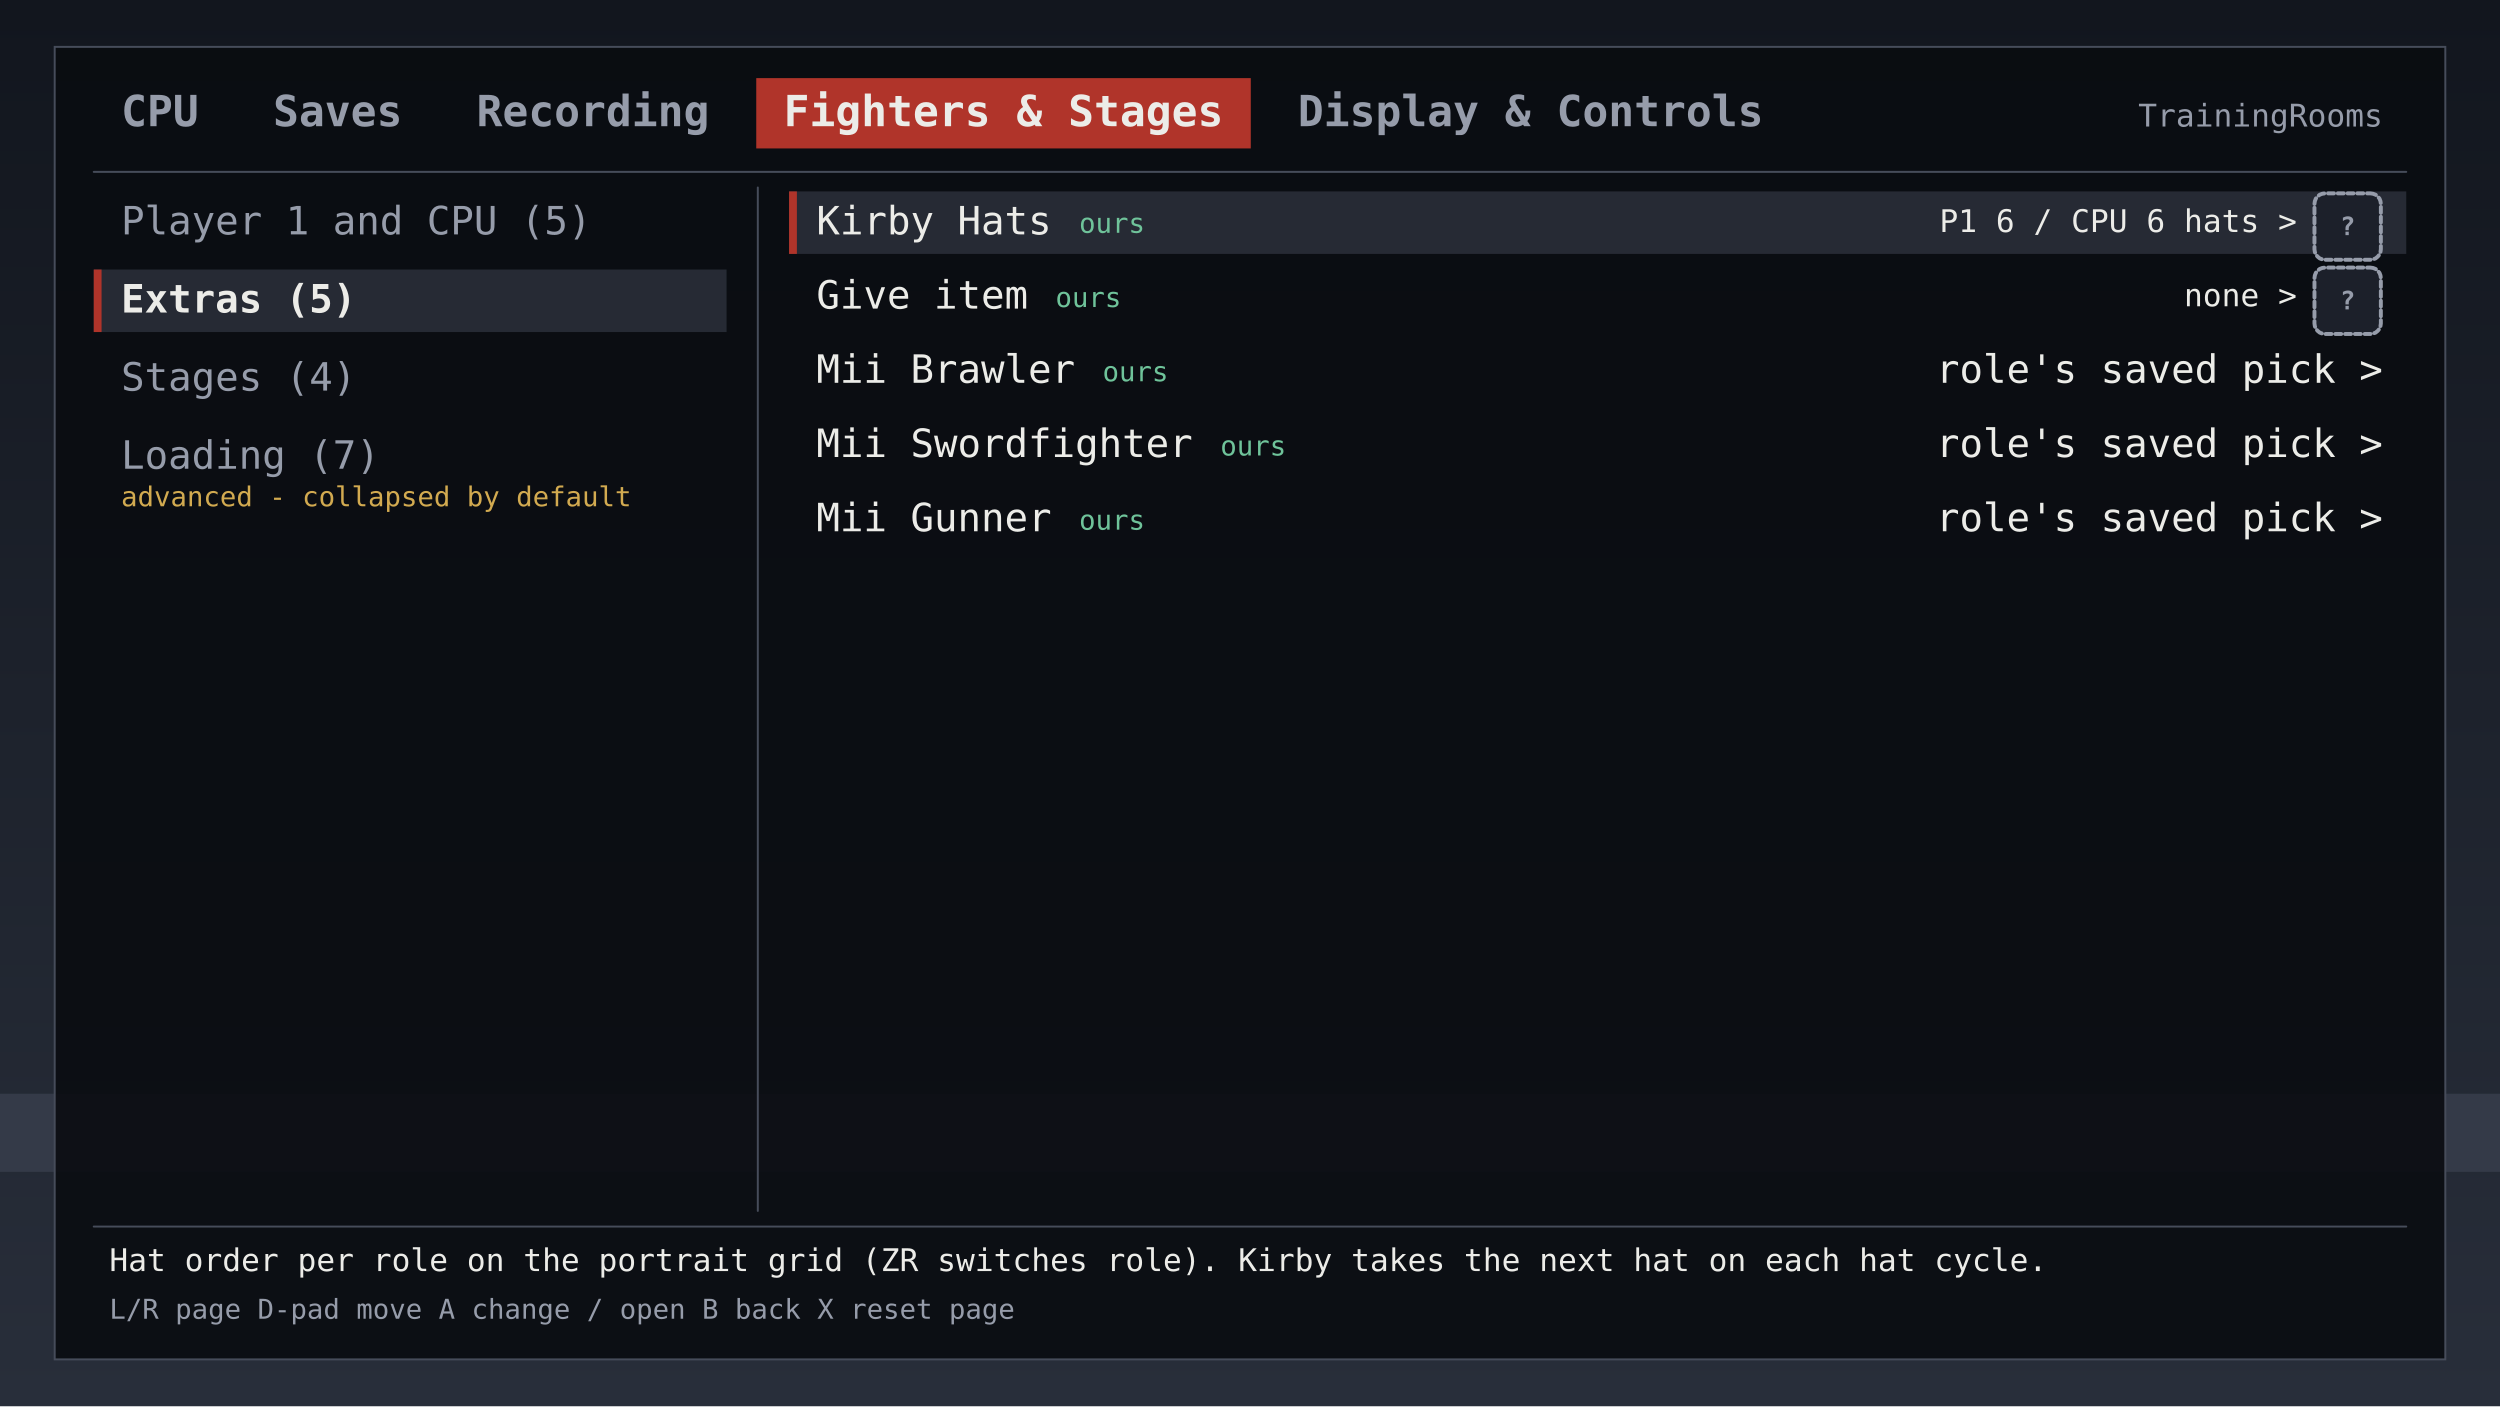
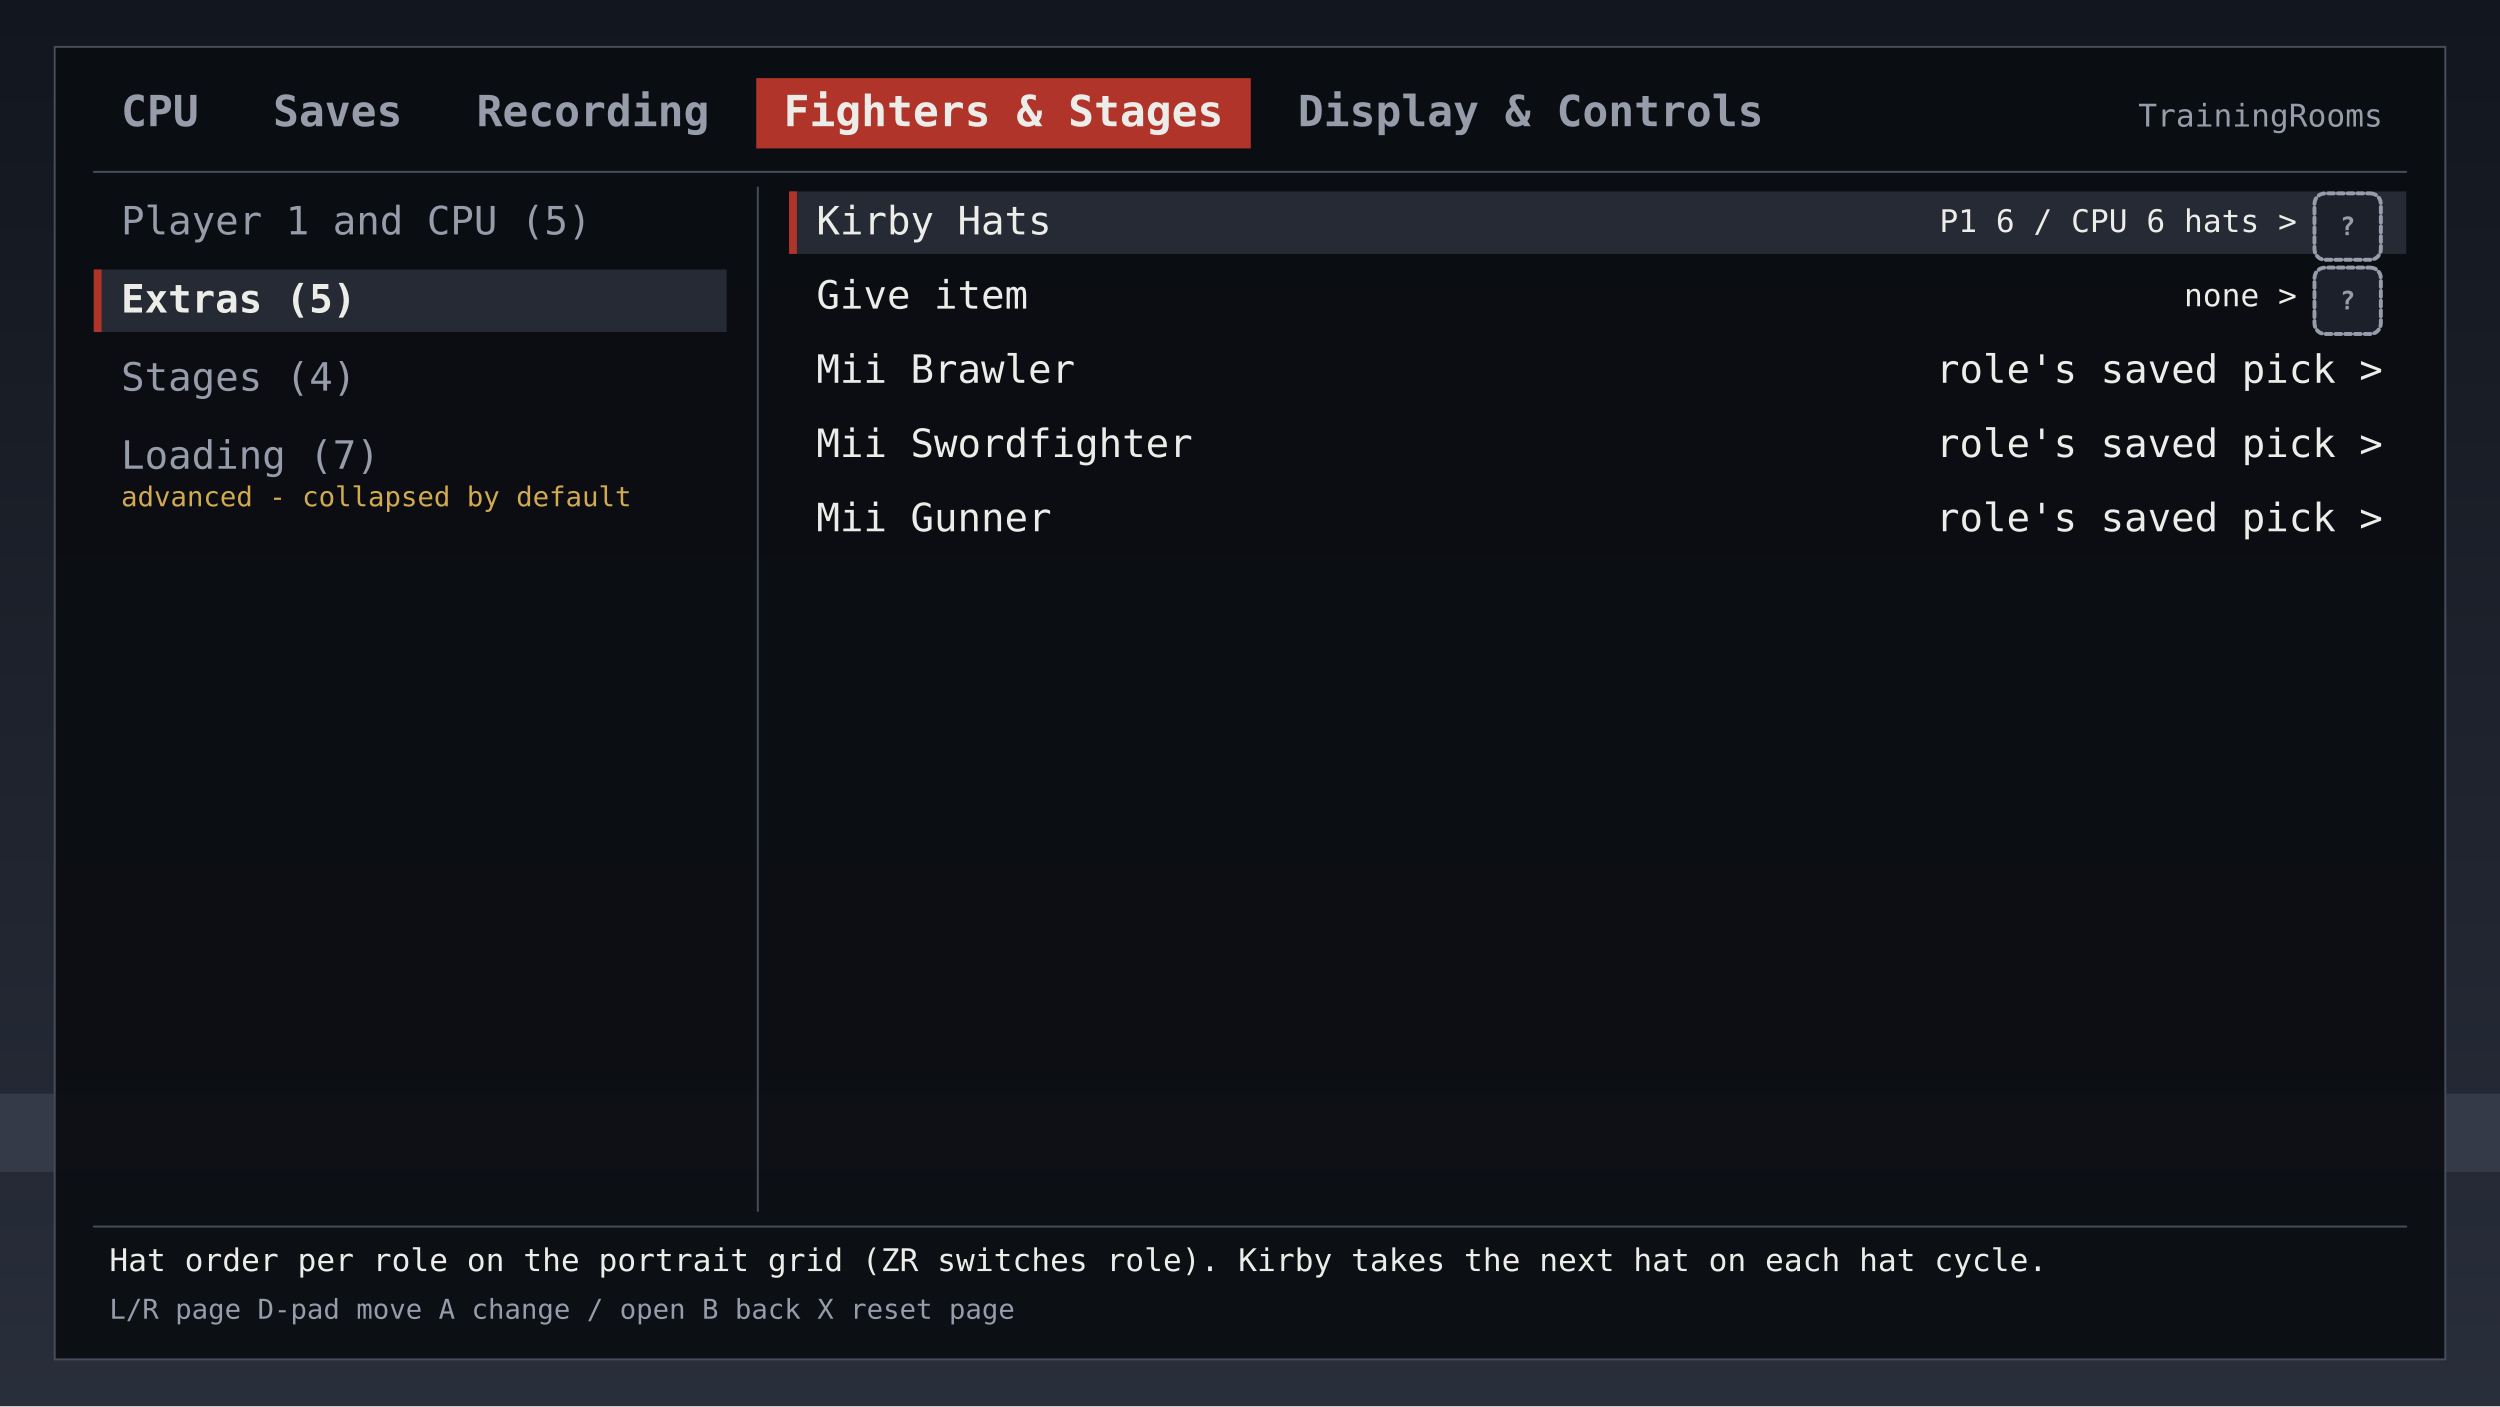
<svg xmlns="http://www.w3.org/2000/svg" width="1280" height="720" viewBox="0 0 1280 720" font-family="DejaVu Sans Mono, monospace">
  <defs>
    <linearGradient id="g" x1="0" y1="0" x2="0" y2="1">
      <stop offset="0" stop-color="rgb(18,22,30)" />
      <stop offset="1" stop-color="rgb(40,46,58)" />
    </linearGradient>
  </defs>
  <rect width="1280" height="720" fill="url(#g)" />
  <rect x="0.0" y="560.0" width="1280.0" height="40.0" fill="rgb(52,58,72)" />
  <rect x="28.0" y="24.0" width="1224.0" height="672.0" fill="rgb(10,12,16)" fill-opacity="0.89" stroke="rgb(70,76,90)" stroke-width="1" />
  <text x="62.0" y="64.6" font-size="22" fill="rgb(150,156,170)" text-anchor="start" font-weight="bold">CPU</text>
  <text x="139.8" y="64.6" font-size="22" fill="rgb(150,156,170)" text-anchor="start" font-weight="bold">Saves</text>
  <text x="244.0" y="64.6" font-size="22" fill="rgb(150,156,170)" text-anchor="start" font-weight="bold">Recording</text>
  <rect x="387.2" y="40.0" width="253.2" height="36.0" fill="rgb(176,52,42)" />
  <text x="401.2" y="64.6" font-size="22" fill="rgb(236,236,232)" text-anchor="start" font-weight="bold">Fighters &amp; Stages</text>
  <text x="664.5" y="64.6" font-size="22" fill="rgb(150,156,170)" text-anchor="start" font-weight="bold">Display &amp; Controls</text>
  <text x="1220.0" y="64.8" font-size="16" fill="rgb(150,156,170)" text-anchor="end">TrainingRooms</text>
  <polyline points="48.0,88.0 1232.0,88.0" fill="none" stroke="rgb(70,76,90)" stroke-width="1" stroke-linecap="round" stroke-linejoin="round" />
  <polyline points="48.0,628.0 1232.0,628.0" fill="none" stroke="rgb(70,76,90)" stroke-width="1" stroke-linecap="round" stroke-linejoin="round" />
  <text x="56.0" y="650.8" font-size="16" fill="rgb(236,236,232)" text-anchor="start">Hat order per role on the portrait grid (ZR switches role). Kirby takes the next hat on each hat cycle.</text>
  <text x="56.0" y="675.2" font-size="14" fill="rgb(150,156,170)" text-anchor="start">L/R page   D-pad move   A change / open   B back   X reset page</text>
  <text x="62.0" y="120.0" font-size="20" fill="rgb(150,156,170)" text-anchor="start">Player 1 and CPU  (5)</text>
  <rect x="48.0" y="138.0" width="324.0" height="32.0" fill="rgb(38,42,52)" />
  <rect x="48.0" y="138.0" width="4.0" height="32.0" fill="rgb(176,52,42)" />
  <text x="62.0" y="160.0" font-size="20" fill="rgb(236,236,232)" text-anchor="start" font-weight="bold">Extras  (5)</text>
  <text x="62.0" y="200.0" font-size="20" fill="rgb(150,156,170)" text-anchor="start">Stages  (4)</text>
  <text x="62.0" y="240.0" font-size="20" fill="rgb(150,156,170)" text-anchor="start">Loading  (7)</text>
  <text x="62.0" y="259.2" font-size="14" fill="rgb(210,170,80)" text-anchor="start">advanced - collapsed by default</text>
  <polyline points="388.0,96.0 388.0,620.0" fill="none" stroke="rgb(70,76,90)" stroke-width="1" stroke-linecap="round" stroke-linejoin="round" />
  <rect x="404.0" y="98.0" width="828.0" height="32.0" fill="rgb(38,42,52)" />
  <rect x="404.0" y="98.0" width="4.0" height="32.0" fill="rgb(176,52,42)" />
  <text x="418.0" y="120.0" font-size="20" fill="rgb(236,236,232)" text-anchor="start">Kirby Hats</text>
-   <text x="552.5" y="119.2" font-size="14" fill="rgb(111,195,154)" text-anchor="start">ours</text>
  <rect x="1185.0" y="99.0" width="34.0" height="34.0" rx="5.44" fill="rgb(28,32,42)" />
  <polyline points="1213.6,99.0 1215.0,99.2 1216.3,99.7 1217.4,100.6 1218.3,101.7 1218.8,103.0 1219.0,104.4 1219.0,127.6 1218.8,129.0 1218.3,130.3 1217.4,131.4 1216.3,132.3 1215.0,132.8 1213.6,133.0 1190.4,133.0 1189.0,132.8 1187.7,132.3 1186.6,131.4 1185.7,130.3 1185.2,129.0 1185.0,127.6 1185.0,104.4 1185.2,103.0 1185.7,101.7 1186.6,100.6 1187.7,99.7 1189.0,99.2 1190.4,99.0 1213.6,99.0" fill="none" stroke="rgb(150,156,170)" stroke-width="2" stroke-linecap="round" stroke-linejoin="round" stroke-dasharray="3 2" />
  <text x="1202.0" y="120.4" font-size="13" fill="rgb(150,156,170)" text-anchor="middle" font-weight="bold">?</text>
  <text x="1176.0" y="118.8" font-size="16" fill="rgb(236,236,232)" text-anchor="end">P1 6 / CPU 6 hats  &gt;</text>
  <text x="418.0" y="158.0" font-size="20" fill="rgb(236,236,232)" text-anchor="start">Give item</text>
-   <text x="540.4" y="157.2" font-size="14" fill="rgb(111,195,154)" text-anchor="start">ours</text>
  <rect x="1185.0" y="137.0" width="34.0" height="34.0" rx="5.44" fill="rgb(28,32,42)" />
  <polyline points="1213.6,137.0 1215.0,137.2 1216.3,137.7 1217.4,138.6 1218.3,139.7 1218.8,141.0 1219.0,142.4 1219.0,165.6 1218.8,167.0 1218.3,168.3 1217.4,169.4 1216.3,170.3 1215.0,170.8 1213.6,171.0 1190.4,171.0 1189.0,170.8 1187.7,170.3 1186.6,169.4 1185.7,168.3 1185.2,167.0 1185.0,165.6 1185.0,142.4 1185.2,141.0 1185.7,139.7 1186.6,138.6 1187.7,137.7 1189.0,137.2 1190.4,137.0 1213.6,137.0" fill="none" stroke="rgb(150,156,170)" stroke-width="2" stroke-linecap="round" stroke-linejoin="round" stroke-dasharray="3 2" />
  <text x="1202.0" y="158.4" font-size="13" fill="rgb(150,156,170)" text-anchor="middle" font-weight="bold">?</text>
  <text x="1176.0" y="156.8" font-size="16" fill="rgb(236,236,232)" text-anchor="end">none  &gt;</text>
  <text x="418.0" y="196.0" font-size="20" fill="rgb(236,236,232)" text-anchor="start">Mii Brawler</text>
-   <text x="564.5" y="195.2" font-size="14" fill="rgb(111,195,154)" text-anchor="start">ours</text>
  <text x="1220.0" y="196.0" font-size="20" fill="rgb(236,236,232)" text-anchor="end">role's saved pick  &gt;</text>
  <text x="418.0" y="234.0" font-size="20" fill="rgb(236,236,232)" text-anchor="start">Mii Swordfighter</text>
-   <text x="624.8" y="233.2" font-size="14" fill="rgb(111,195,154)" text-anchor="start">ours</text>
  <text x="1220.0" y="234.0" font-size="20" fill="rgb(236,236,232)" text-anchor="end">role's saved pick  &gt;</text>
  <text x="418.0" y="272.0" font-size="20" fill="rgb(236,236,232)" text-anchor="start">Mii Gunner</text>
-   <text x="552.5" y="271.2" font-size="14" fill="rgb(111,195,154)" text-anchor="start">ours</text>
  <text x="1220.0" y="272.0" font-size="20" fill="rgb(236,236,232)" text-anchor="end">role's saved pick  &gt;</text>
</svg>
